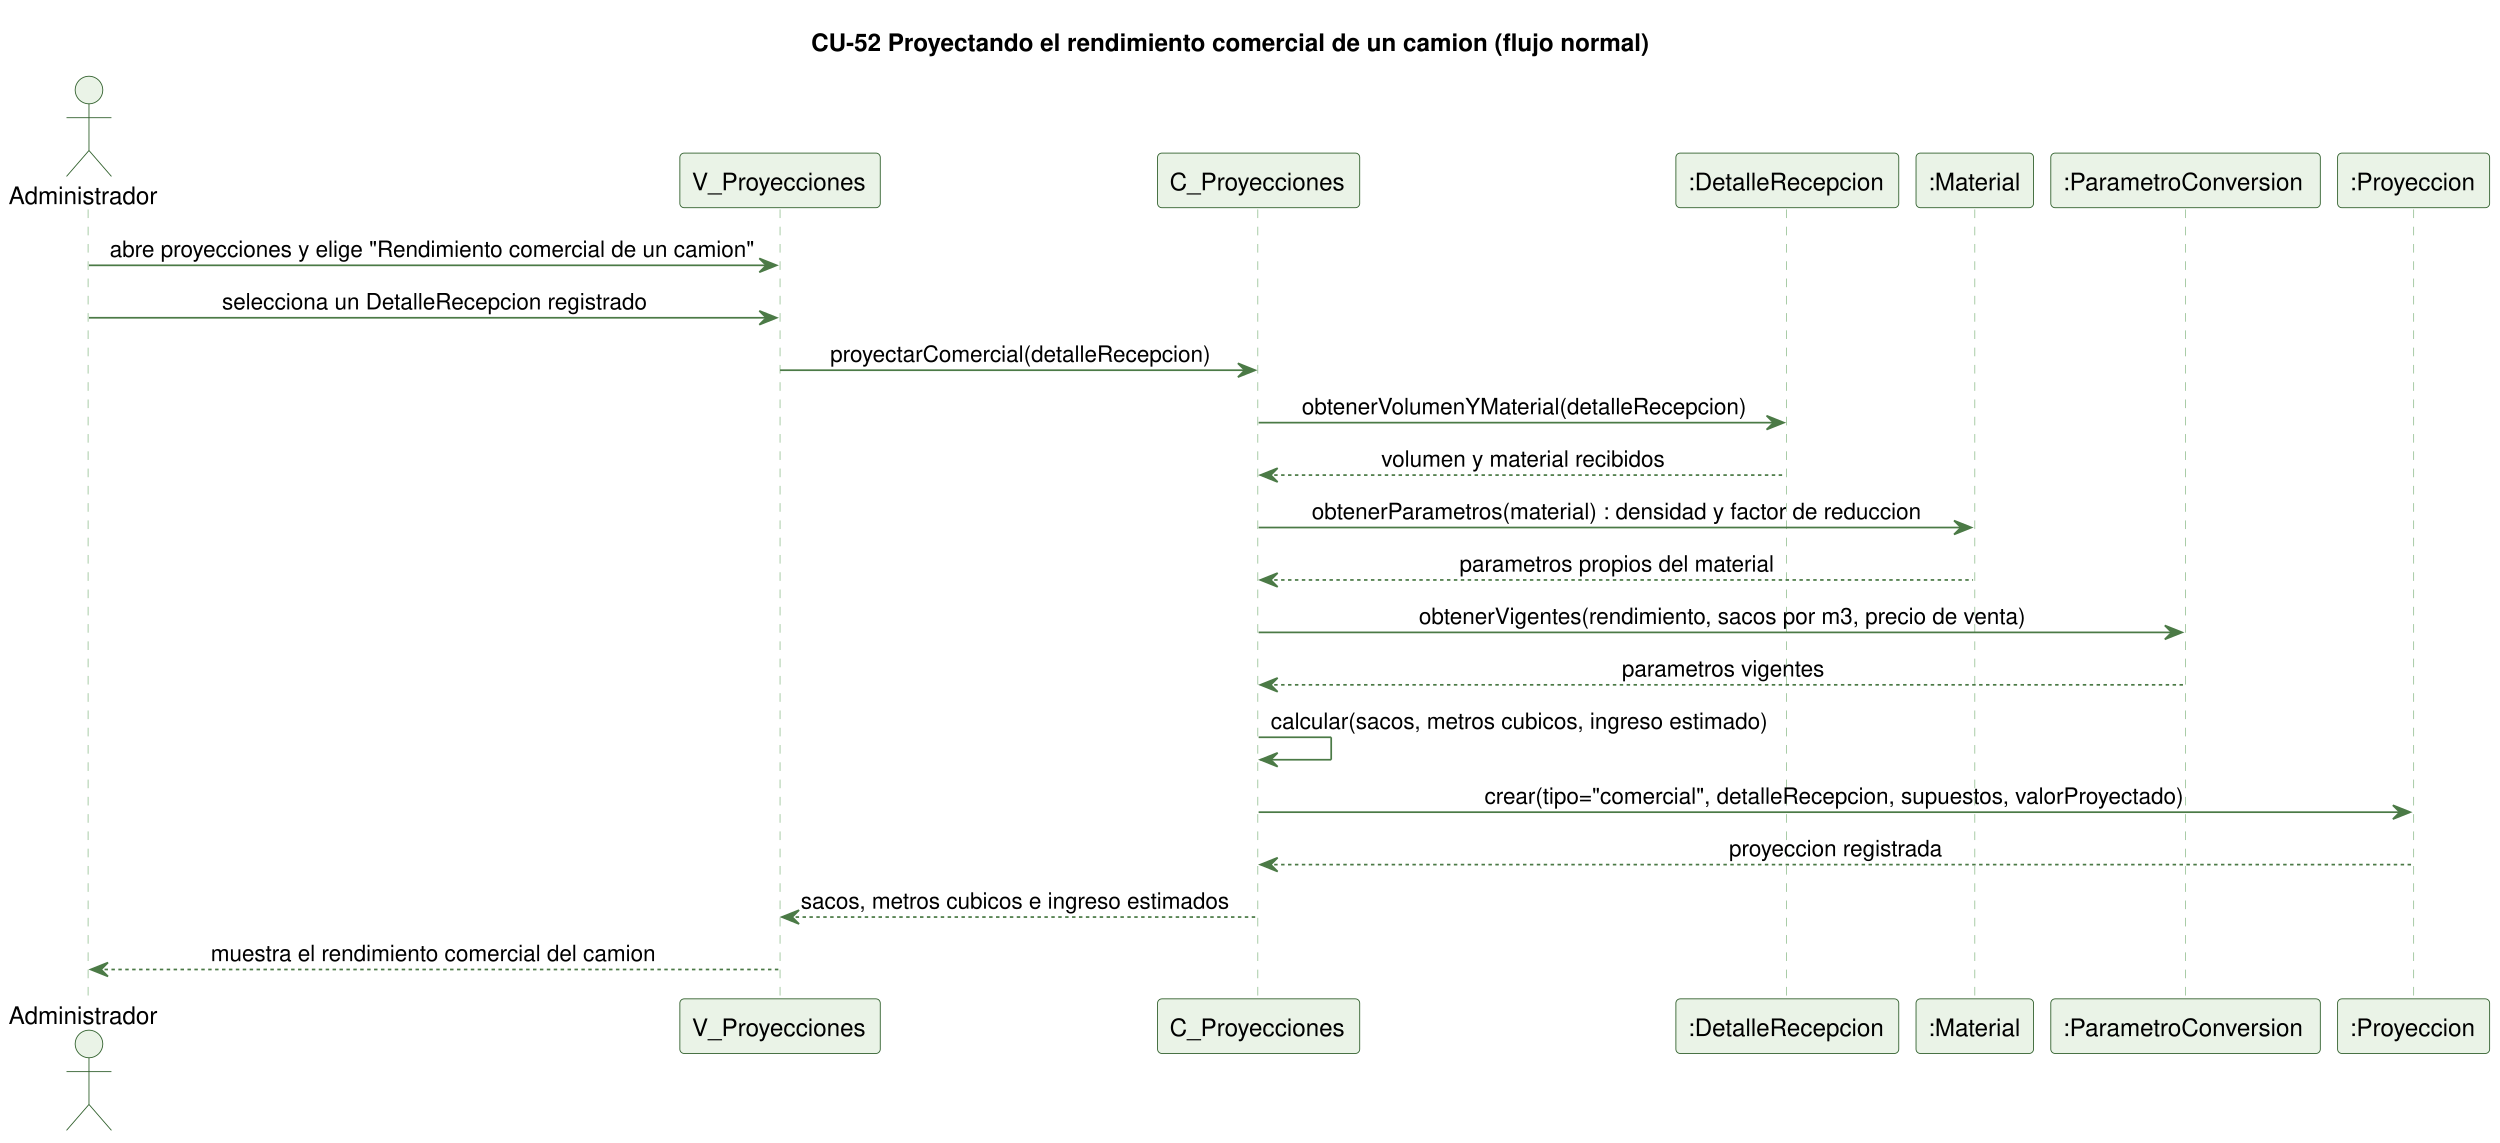
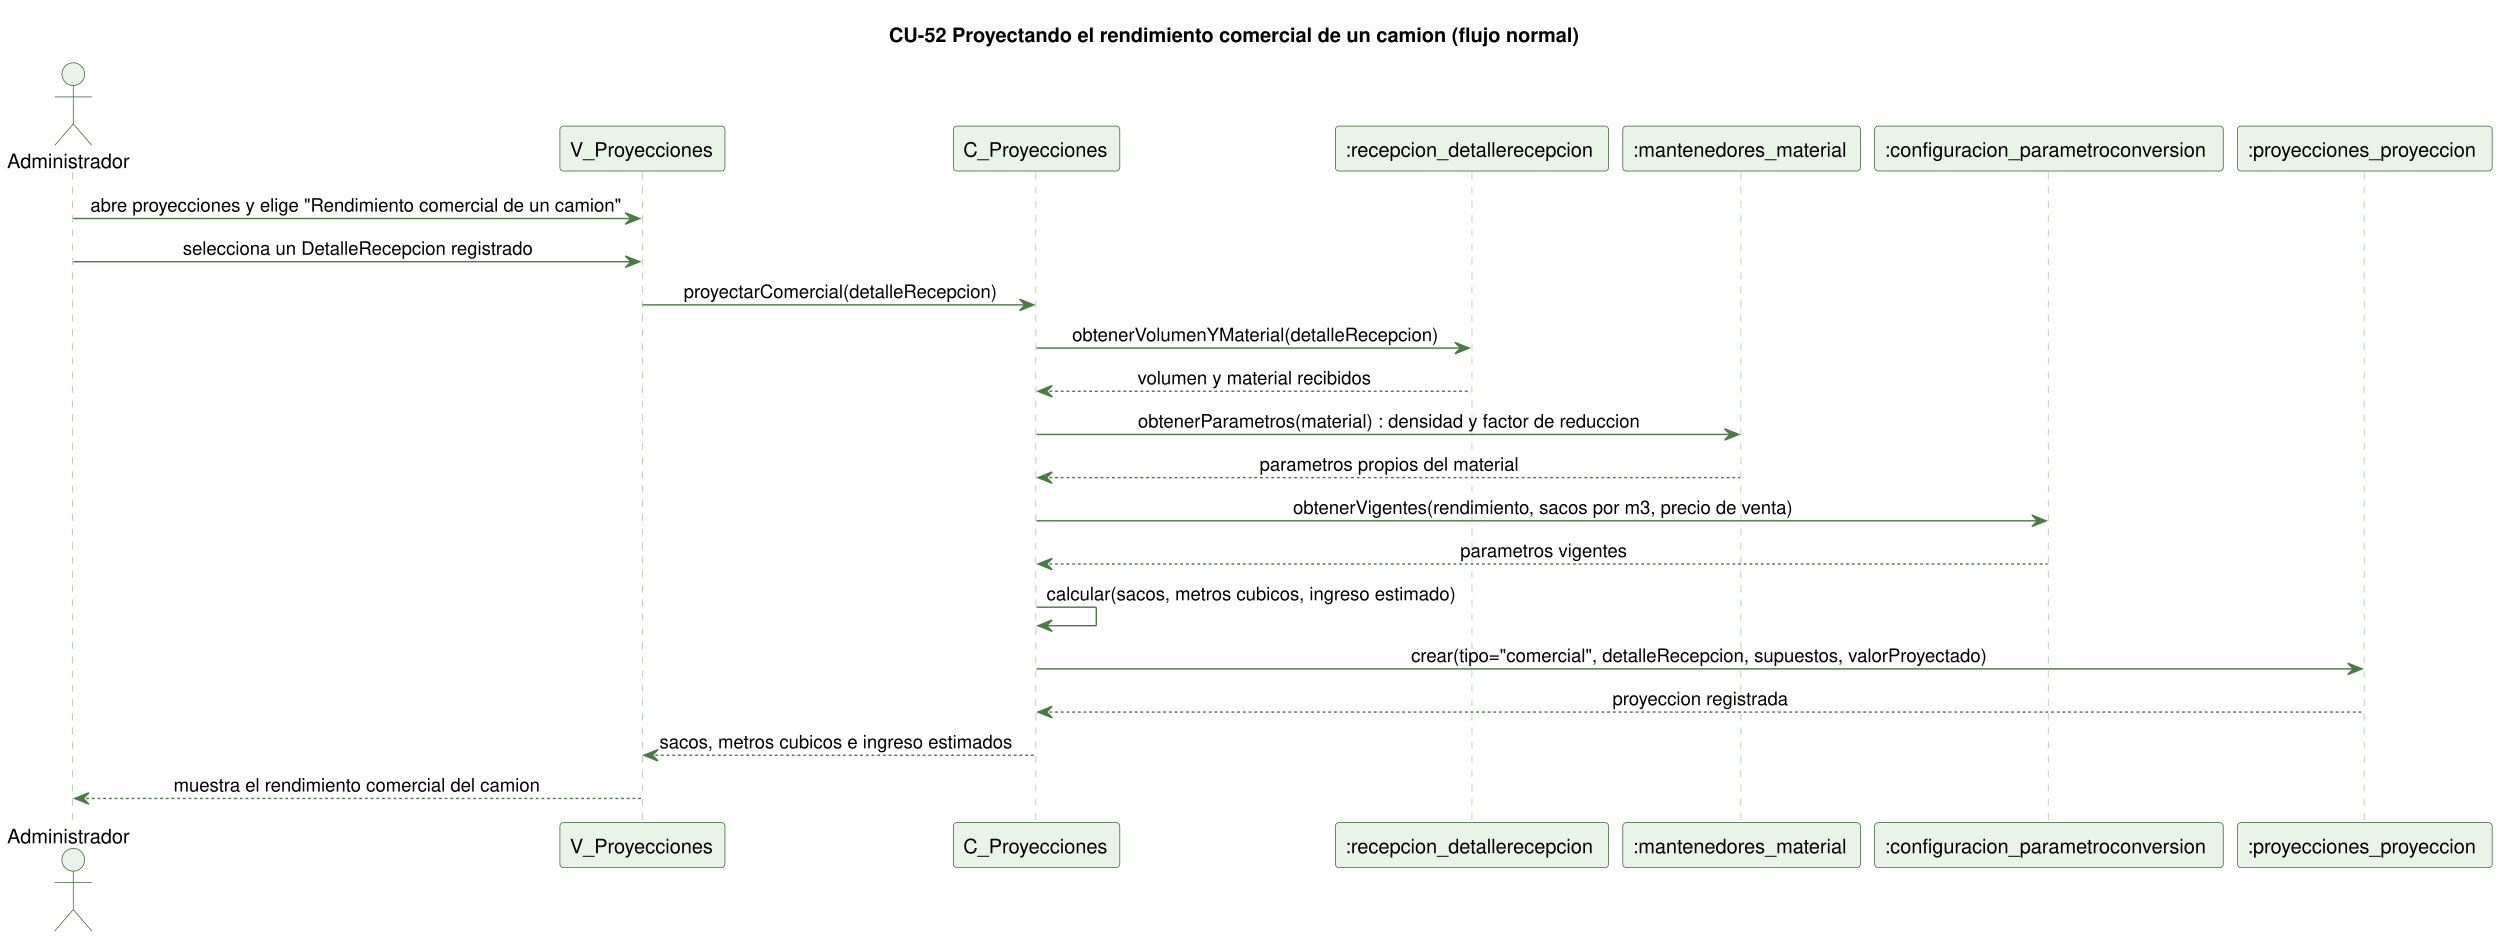
- <svg xmlns="http://www.w3.org/2000/svg" contentStyleType="text/css" height="661px" preserveAspectRatio="none" style="width:1447px;height:661px;background:#FFFFFF;" version="1.1" viewBox="0 0 1447 661" width="1447px" zoomAndPan="magnify">
+ <svg xmlns="http://www.w3.org/2000/svg" contentStyleType="text/css" height="661px" preserveAspectRatio="none" style="width:1757px;height:661px;background:#FFFFFF;" version="1.1" viewBox="0 0 1757 661" width="1757px" zoomAndPan="magnify">
  <defs />
  <g>
-     <text fill="#000000" font-family="Helvetica" font-size="14" font-weight="bold" lengthAdjust="spacing" textLength="506" x="469.5" y="29.533">CU-52 Proyectando el rendimiento comercial de un camion (flujo normal)</text>
+     <text fill="#000000" font-family="Helvetica" font-size="14" font-weight="bold" lengthAdjust="spacing" textLength="506" x="624.75" y="29.533">CU-52 Proyectando el rendimiento comercial de un camion (flujo normal)</text>
    <line style="stroke:#9CC49A;stroke-width:0.5;stroke-dasharray:5.0,5.0;" x1="51" x2="51" y1="121.219" y2="579.141" />
    <line style="stroke:#9CC49A;stroke-width:0.5;stroke-dasharray:5.0,5.0;" x1="451.5" x2="451.5" y1="121.219" y2="579.141" />
    <line style="stroke:#9CC49A;stroke-width:0.5;stroke-dasharray:5.0,5.0;" x1="728" x2="728" y1="121.219" y2="579.141" />
-     <line style="stroke:#9CC49A;stroke-width:0.5;stroke-dasharray:5.0,5.0;" x1="1034" x2="1034" y1="121.219" y2="579.141" />
-     <line style="stroke:#9CC49A;stroke-width:0.5;stroke-dasharray:5.0,5.0;" x1="1143" x2="1143" y1="121.219" y2="579.141" />
-     <line style="stroke:#9CC49A;stroke-width:0.5;stroke-dasharray:5.0,5.0;" x1="1265" x2="1265" y1="121.219" y2="579.141" />
-     <line style="stroke:#9CC49A;stroke-width:0.5;stroke-dasharray:5.0,5.0;" x1="1397" x2="1397" y1="121.219" y2="579.141" />
+     <line style="stroke:#9CC49A;stroke-width:0.5;stroke-dasharray:5.0,5.0;" x1="1034.5" x2="1034.5" y1="121.219" y2="579.141" />
+     <line style="stroke:#9CC49A;stroke-width:0.5;stroke-dasharray:5.0,5.0;" x1="1223.5" x2="1223.5" y1="121.219" y2="579.141" />
+     <line style="stroke:#9CC49A;stroke-width:0.5;stroke-dasharray:5.0,5.0;" x1="1439.5" x2="1439.5" y1="121.219" y2="579.141" />
+     <line style="stroke:#9CC49A;stroke-width:0.5;stroke-dasharray:5.0,5.0;" x1="1661.5" x2="1661.5" y1="121.219" y2="579.141" />
    <text fill="#000000" font-family="Helvetica" font-size="14" lengthAdjust="spacing" textLength="87" x="5" y="118.143">Administrador</text>
    <ellipse cx="51.5" cy="52.109" fill="#EAF3E7" rx="8" ry="8" style="stroke:#2E5E2A;stroke-width:0.5;" />
    <path d="M51.5,60.109 L51.5,87.109 M38.5,68.109 L64.5,68.109 M51.5,87.109 L38.5,102.109 M51.5,87.109 L64.5,102.109 " fill="none" style="stroke:#2E5E2A;stroke-width:0.5;" />
    <text fill="#000000" font-family="Helvetica" font-size="14" lengthAdjust="spacing" textLength="87" x="5" y="592.674">Administrador</text>
    <ellipse cx="51.5" cy="604.25" fill="#EAF3E7" rx="8" ry="8" style="stroke:#2E5E2A;stroke-width:0.5;" />
    <path d="M51.5,612.25 L51.5,639.25 M38.5,620.25 L64.5,620.25 M51.5,639.25 L38.5,654.25 M51.5,639.25 L64.5,654.25 " fill="none" style="stroke:#2E5E2A;stroke-width:0.5;" />
    <rect fill="#EAF3E7" height="31.609" rx="2.5" ry="2.5" style="stroke:#2E5E2A;stroke-width:0.5;" width="116" x="393.5" y="88.609" />
    <text fill="#000000" font-family="Helvetica" font-size="14" lengthAdjust="spacing" textLength="102" x="400.5" y="110.143">V_Proyecciones</text>
    <rect fill="#EAF3E7" height="31.609" rx="2.5" ry="2.5" style="stroke:#2E5E2A;stroke-width:0.5;" width="116" x="393.5" y="578.141" />
    <text fill="#000000" font-family="Helvetica" font-size="14" lengthAdjust="spacing" textLength="102" x="400.5" y="599.674">V_Proyecciones</text>
    <rect fill="#EAF3E7" height="31.609" rx="2.5" ry="2.5" style="stroke:#2E5E2A;stroke-width:0.5;" width="117" x="670" y="88.609" />
    <text fill="#000000" font-family="Helvetica" font-size="14" lengthAdjust="spacing" textLength="103" x="677" y="110.143">C_Proyecciones</text>
    <rect fill="#EAF3E7" height="31.609" rx="2.5" ry="2.5" style="stroke:#2E5E2A;stroke-width:0.5;" width="117" x="670" y="578.141" />
    <text fill="#000000" font-family="Helvetica" font-size="14" lengthAdjust="spacing" textLength="103" x="677" y="599.674">C_Proyecciones</text>
-     <rect fill="#EAF3E7" height="31.609" rx="2.5" ry="2.5" style="stroke:#2E5E2A;stroke-width:0.5;" width="129" x="970" y="88.609" />
-     <text fill="#000000" font-family="Helvetica" font-size="14" lengthAdjust="spacing" textLength="115" x="977" y="110.143">:DetalleRecepcion</text>
-     <rect fill="#EAF3E7" height="31.609" rx="2.5" ry="2.5" style="stroke:#2E5E2A;stroke-width:0.5;" width="129" x="970" y="578.141" />
-     <text fill="#000000" font-family="Helvetica" font-size="14" lengthAdjust="spacing" textLength="115" x="977" y="599.674">:DetalleRecepcion</text>
-     <rect fill="#EAF3E7" height="31.609" rx="2.5" ry="2.5" style="stroke:#2E5E2A;stroke-width:0.5;" width="68" x="1109" y="88.609" />
-     <text fill="#000000" font-family="Helvetica" font-size="14" lengthAdjust="spacing" textLength="54" x="1116" y="110.143">:Material</text>
-     <rect fill="#EAF3E7" height="31.609" rx="2.5" ry="2.5" style="stroke:#2E5E2A;stroke-width:0.5;" width="68" x="1109" y="578.141" />
-     <text fill="#000000" font-family="Helvetica" font-size="14" lengthAdjust="spacing" textLength="54" x="1116" y="599.674">:Material</text>
-     <rect fill="#EAF3E7" height="31.609" rx="2.5" ry="2.5" style="stroke:#2E5E2A;stroke-width:0.5;" width="156" x="1187" y="88.609" />
-     <text fill="#000000" font-family="Helvetica" font-size="14" lengthAdjust="spacing" textLength="142" x="1194" y="110.143">:ParametroConversion</text>
-     <rect fill="#EAF3E7" height="31.609" rx="2.5" ry="2.5" style="stroke:#2E5E2A;stroke-width:0.5;" width="156" x="1187" y="578.141" />
-     <text fill="#000000" font-family="Helvetica" font-size="14" lengthAdjust="spacing" textLength="142" x="1194" y="599.674">:ParametroConversion</text>
-     <rect fill="#EAF3E7" height="31.609" rx="2.5" ry="2.5" style="stroke:#2E5E2A;stroke-width:0.5;" width="88" x="1353" y="88.609" />
-     <text fill="#000000" font-family="Helvetica" font-size="14" lengthAdjust="spacing" textLength="74" x="1360" y="110.143">:Proyeccion</text>
-     <rect fill="#EAF3E7" height="31.609" rx="2.5" ry="2.5" style="stroke:#2E5E2A;stroke-width:0.5;" width="88" x="1353" y="578.141" />
-     <text fill="#000000" font-family="Helvetica" font-size="14" lengthAdjust="spacing" textLength="74" x="1360" y="599.674">:Proyeccion</text>
+     <rect fill="#EAF3E7" height="31.609" rx="2.5" ry="2.5" style="stroke:#2E5E2A;stroke-width:0.5;" width="192" x="938.5" y="88.609" />
+     <text fill="#000000" font-family="Helvetica" font-size="14" lengthAdjust="spacing" textLength="178" x="945.5" y="110.143">:recepcion_detallerecepcion</text>
+     <rect fill="#EAF3E7" height="31.609" rx="2.5" ry="2.5" style="stroke:#2E5E2A;stroke-width:0.5;" width="192" x="938.5" y="578.141" />
+     <text fill="#000000" font-family="Helvetica" font-size="14" lengthAdjust="spacing" textLength="178" x="945.5" y="599.674">:recepcion_detallerecepcion</text>
+     <rect fill="#EAF3E7" height="31.609" rx="2.5" ry="2.5" style="stroke:#2E5E2A;stroke-width:0.5;" width="167" x="1140.5" y="88.609" />
+     <text fill="#000000" font-family="Helvetica" font-size="14" lengthAdjust="spacing" textLength="153" x="1147.5" y="110.143">:mantenedores_material</text>
+     <rect fill="#EAF3E7" height="31.609" rx="2.5" ry="2.5" style="stroke:#2E5E2A;stroke-width:0.5;" width="167" x="1140.5" y="578.141" />
+     <text fill="#000000" font-family="Helvetica" font-size="14" lengthAdjust="spacing" textLength="153" x="1147.5" y="599.674">:mantenedores_material</text>
+     <rect fill="#EAF3E7" height="31.609" rx="2.5" ry="2.5" style="stroke:#2E5E2A;stroke-width:0.5;" width="245" x="1317.5" y="88.609" />
+     <text fill="#000000" font-family="Helvetica" font-size="14" lengthAdjust="spacing" textLength="231" x="1324.5" y="110.143">:configuracion_parametroconversion</text>
+     <rect fill="#EAF3E7" height="31.609" rx="2.5" ry="2.5" style="stroke:#2E5E2A;stroke-width:0.5;" width="245" x="1317.5" y="578.141" />
+     <text fill="#000000" font-family="Helvetica" font-size="14" lengthAdjust="spacing" textLength="231" x="1324.5" y="599.674">:configuracion_parametroconversion</text>
+     <rect fill="#EAF3E7" height="31.609" rx="2.5" ry="2.5" style="stroke:#2E5E2A;stroke-width:0.5;" width="179" x="1572.5" y="88.609" />
+     <text fill="#000000" font-family="Helvetica" font-size="14" lengthAdjust="spacing" textLength="165" x="1579.5" y="110.143">:proyecciones_proyeccion</text>
+     <rect fill="#EAF3E7" height="31.609" rx="2.5" ry="2.5" style="stroke:#2E5E2A;stroke-width:0.5;" width="179" x="1572.5" y="578.141" />
+     <text fill="#000000" font-family="Helvetica" font-size="14" lengthAdjust="spacing" textLength="165" x="1579.5" y="599.674">:proyecciones_proyeccion</text>
    <polygon fill="#4B7A46" points="439.5,149.57,449.5,153.57,439.5,157.57,443.5,153.57" style="stroke:#4B7A46;stroke-width:1.0;" />
    <line style="stroke:#4B7A46;stroke-width:1.0;" x1="51.5" x2="445.5" y1="153.57" y2="153.57" />
    <text fill="#000000" font-family="Helvetica" font-size="13" lengthAdjust="spacing" textLength="376" x="63.5" y="148.714">abre proyecciones y elige "Rendimiento comercial de un camion"</text>
    <polygon fill="#4B7A46" points="439.5,179.922,449.5,183.922,439.5,187.922,443.5,183.922" style="stroke:#4B7A46;stroke-width:1.0;" />
    <line style="stroke:#4B7A46;stroke-width:1.0;" x1="51.5" x2="445.5" y1="183.922" y2="183.922" />
    <text fill="#000000" font-family="Helvetica" font-size="13" lengthAdjust="spacing" textLength="246" x="128.5" y="179.065">selecciona un DetalleRecepcion registrado</text>
    <polygon fill="#4B7A46" points="716.5,210.273,726.5,214.273,716.5,218.273,720.5,214.273" style="stroke:#4B7A46;stroke-width:1.0;" />
    <line style="stroke:#4B7A46;stroke-width:1.0;" x1="451.5" x2="722.5" y1="214.273" y2="214.273" />
    <text fill="#000000" font-family="Helvetica" font-size="13" lengthAdjust="spacing" textLength="219" x="480.5" y="209.417">proyectarComercial(detalleRecepcion)</text>
    <polygon fill="#4B7A46" points="1022.5,240.625,1032.5,244.625,1022.5,248.625,1026.5,244.625" style="stroke:#4B7A46;stroke-width:1.0;" />
    <line style="stroke:#4B7A46;stroke-width:1.0;" x1="728.5" x2="1028.5" y1="244.625" y2="244.625" />
    <text fill="#000000" font-family="Helvetica" font-size="13" lengthAdjust="spacing" textLength="256" x="753.5" y="239.769">obtenerVolumenYMaterial(detalleRecepcion)</text>
    <polygon fill="#4B7A46" points="739.5,270.977,729.5,274.977,739.5,278.977,735.5,274.977" style="stroke:#4B7A46;stroke-width:1.0;" />
    <line style="stroke:#4B7A46;stroke-width:1.0;stroke-dasharray:2.0,2.0;" x1="733.5" x2="1033.5" y1="274.977" y2="274.977" />
    <text fill="#000000" font-family="Helvetica" font-size="13" lengthAdjust="spacing" textLength="164" x="799.5" y="270.12">volumen y material recibidos</text>
-     <polygon fill="#4B7A46" points="1131,301.328,1141,305.328,1131,309.328,1135,305.328" style="stroke:#4B7A46;stroke-width:1.0;" />
-     <line style="stroke:#4B7A46;stroke-width:1.0;" x1="728.5" x2="1137" y1="305.328" y2="305.328" />
-     <text fill="#000000" font-family="Helvetica" font-size="13" lengthAdjust="spacing" textLength="353" x="759.25" y="300.472">obtenerParametros(material) : densidad y factor de reduccion</text>
+     <polygon fill="#4B7A46" points="1212,301.328,1222,305.328,1212,309.328,1216,305.328" style="stroke:#4B7A46;stroke-width:1.0;" />
+     <line style="stroke:#4B7A46;stroke-width:1.0;" x1="728.5" x2="1218" y1="305.328" y2="305.328" />
+     <text fill="#000000" font-family="Helvetica" font-size="13" lengthAdjust="spacing" textLength="353" x="799.75" y="300.472">obtenerParametros(material) : densidad y factor de reduccion</text>
    <polygon fill="#4B7A46" points="739.5,331.68,729.5,335.68,739.5,339.68,735.5,335.68" style="stroke:#4B7A46;stroke-width:1.0;" />
-     <line style="stroke:#4B7A46;stroke-width:1.0;stroke-dasharray:2.0,2.0;" x1="733.5" x2="1142" y1="335.68" y2="335.68" />
-     <text fill="#000000" font-family="Helvetica" font-size="13" lengthAdjust="spacing" textLength="182" x="844.75" y="330.823">parametros propios del material</text>
-     <polygon fill="#4B7A46" points="1253,362.031,1263,366.031,1253,370.031,1257,366.031" style="stroke:#4B7A46;stroke-width:1.0;" />
-     <line style="stroke:#4B7A46;stroke-width:1.0;" x1="728.5" x2="1259" y1="366.031" y2="366.031" />
-     <text fill="#000000" font-family="Helvetica" font-size="13" lengthAdjust="spacing" textLength="351" x="821.25" y="361.175">obtenerVigentes(rendimiento, sacos por m3, precio de venta)</text>
+     <line style="stroke:#4B7A46;stroke-width:1.0;stroke-dasharray:2.0,2.0;" x1="733.5" x2="1223" y1="335.68" y2="335.68" />
+     <text fill="#000000" font-family="Helvetica" font-size="13" lengthAdjust="spacing" textLength="182" x="885.25" y="330.823">parametros propios del material</text>
+     <polygon fill="#4B7A46" points="1428,362.031,1438,366.031,1428,370.031,1432,366.031" style="stroke:#4B7A46;stroke-width:1.0;" />
+     <line style="stroke:#4B7A46;stroke-width:1.0;" x1="728.5" x2="1434" y1="366.031" y2="366.031" />
+     <text fill="#000000" font-family="Helvetica" font-size="13" lengthAdjust="spacing" textLength="351" x="908.75" y="361.175">obtenerVigentes(rendimiento, sacos por m3, precio de venta)</text>
    <polygon fill="#4B7A46" points="739.5,392.383,729.5,396.383,739.5,400.383,735.5,396.383" style="stroke:#4B7A46;stroke-width:1.0;" />
-     <line style="stroke:#4B7A46;stroke-width:1.0;stroke-dasharray:2.0,2.0;" x1="733.5" x2="1264" y1="396.383" y2="396.383" />
-     <text fill="#000000" font-family="Helvetica" font-size="13" lengthAdjust="spacing" textLength="116" x="938.75" y="391.526">parametros vigentes</text>
+     <line style="stroke:#4B7A46;stroke-width:1.0;stroke-dasharray:2.0,2.0;" x1="733.5" x2="1439" y1="396.383" y2="396.383" />
+     <text fill="#000000" font-family="Helvetica" font-size="13" lengthAdjust="spacing" textLength="116" x="1026.25" y="391.526">parametros vigentes</text>
    <line style="stroke:#4B7A46;stroke-width:1.0;" x1="728.5" x2="770.5" y1="426.734" y2="426.734" />
    <line style="stroke:#4B7A46;stroke-width:1.0;" x1="770.5" x2="770.5" y1="426.734" y2="439.734" />
    <line style="stroke:#4B7A46;stroke-width:1.0;" x1="729.5" x2="770.5" y1="439.734" y2="439.734" />
    <polygon fill="#4B7A46" points="739.5,435.734,729.5,439.734,739.5,443.734,735.5,439.734" style="stroke:#4B7A46;stroke-width:1.0;" />
    <text fill="#000000" font-family="Helvetica" font-size="13" lengthAdjust="spacing" textLength="292" x="735.5" y="421.878">calcular(sacos, metros cubicos, ingreso estimado)</text>
-     <polygon fill="#4B7A46" points="1385,466.086,1395,470.086,1385,474.086,1389,470.086" style="stroke:#4B7A46;stroke-width:1.0;" />
-     <line style="stroke:#4B7A46;stroke-width:1.0;" x1="728.5" x2="1391" y1="470.086" y2="470.086" />
-     <text fill="#000000" font-family="Helvetica" font-size="13" lengthAdjust="spacing" textLength="407" x="859.25" y="465.229">crear(tipo="comercial", detalleRecepcion, supuestos, valorProyectado)</text>
+     <polygon fill="#4B7A46" points="1650,466.086,1660,470.086,1650,474.086,1654,470.086" style="stroke:#4B7A46;stroke-width:1.0;" />
+     <line style="stroke:#4B7A46;stroke-width:1.0;" x1="728.5" x2="1656" y1="470.086" y2="470.086" />
+     <text fill="#000000" font-family="Helvetica" font-size="13" lengthAdjust="spacing" textLength="407" x="991.75" y="465.229">crear(tipo="comercial", detalleRecepcion, supuestos, valorProyectado)</text>
    <polygon fill="#4B7A46" points="739.5,496.438,729.5,500.438,739.5,504.438,735.5,500.438" style="stroke:#4B7A46;stroke-width:1.0;" />
-     <line style="stroke:#4B7A46;stroke-width:1.0;stroke-dasharray:2.0,2.0;" x1="733.5" x2="1396" y1="500.438" y2="500.438" />
-     <text fill="#000000" font-family="Helvetica" font-size="13" lengthAdjust="spacing" textLength="124" x="1000.75" y="495.581">proyeccion registrada</text>
+     <line style="stroke:#4B7A46;stroke-width:1.0;stroke-dasharray:2.0,2.0;" x1="733.5" x2="1661" y1="500.438" y2="500.438" />
+     <text fill="#000000" font-family="Helvetica" font-size="13" lengthAdjust="spacing" textLength="124" x="1133.25" y="495.581">proyeccion registrada</text>
    <polygon fill="#4B7A46" points="462.5,526.789,452.5,530.789,462.5,534.789,458.5,530.789" style="stroke:#4B7A46;stroke-width:1.0;" />
    <line style="stroke:#4B7A46;stroke-width:1.0;stroke-dasharray:2.0,2.0;" x1="456.5" x2="727.5" y1="530.789" y2="530.789" />
    <text fill="#000000" font-family="Helvetica" font-size="13" lengthAdjust="spacing" textLength="253" x="463.5" y="525.933">sacos, metros cubicos e ingreso estimados</text>
    <polygon fill="#4B7A46" points="62.5,557.141,52.5,561.141,62.5,565.141,58.5,561.141" style="stroke:#4B7A46;stroke-width:1.0;" />
    <line style="stroke:#4B7A46;stroke-width:1.0;stroke-dasharray:2.0,2.0;" x1="56.5" x2="450.5" y1="561.141" y2="561.141" />
    <text fill="#000000" font-family="Helvetica" font-size="13" lengthAdjust="spacing" textLength="259" x="122" y="556.284">muestra el rendimiento comercial del camion</text>
  </g>
</svg>
